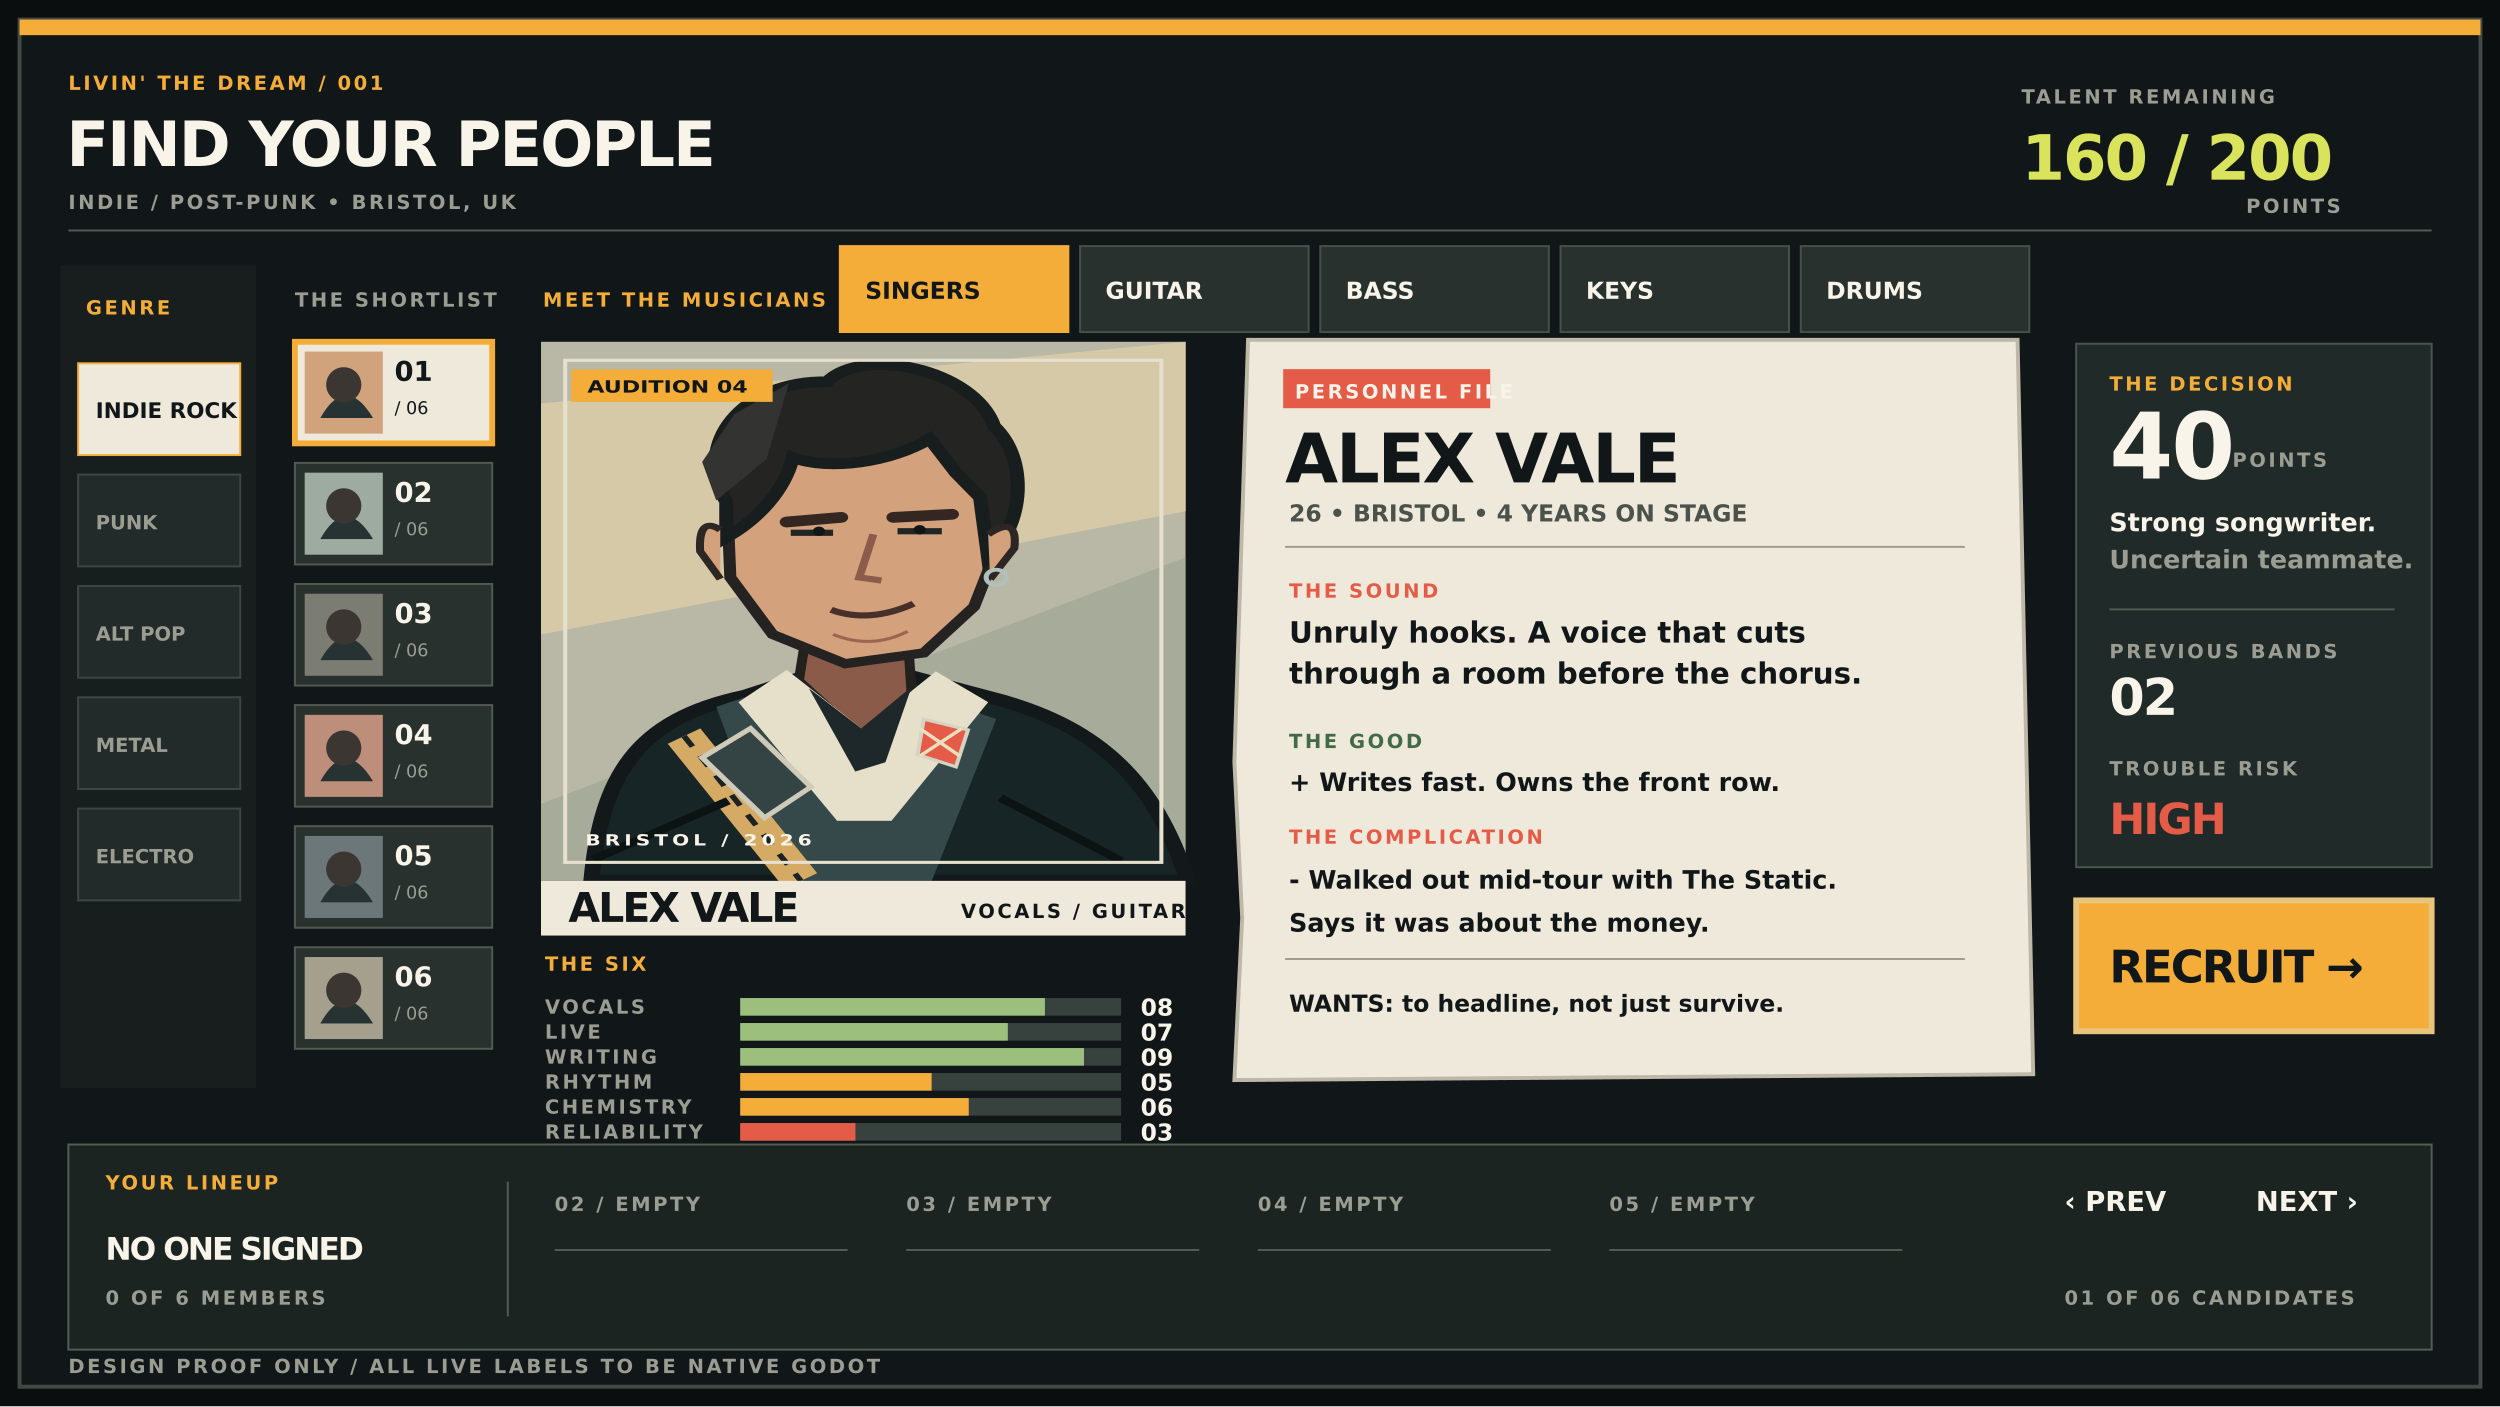
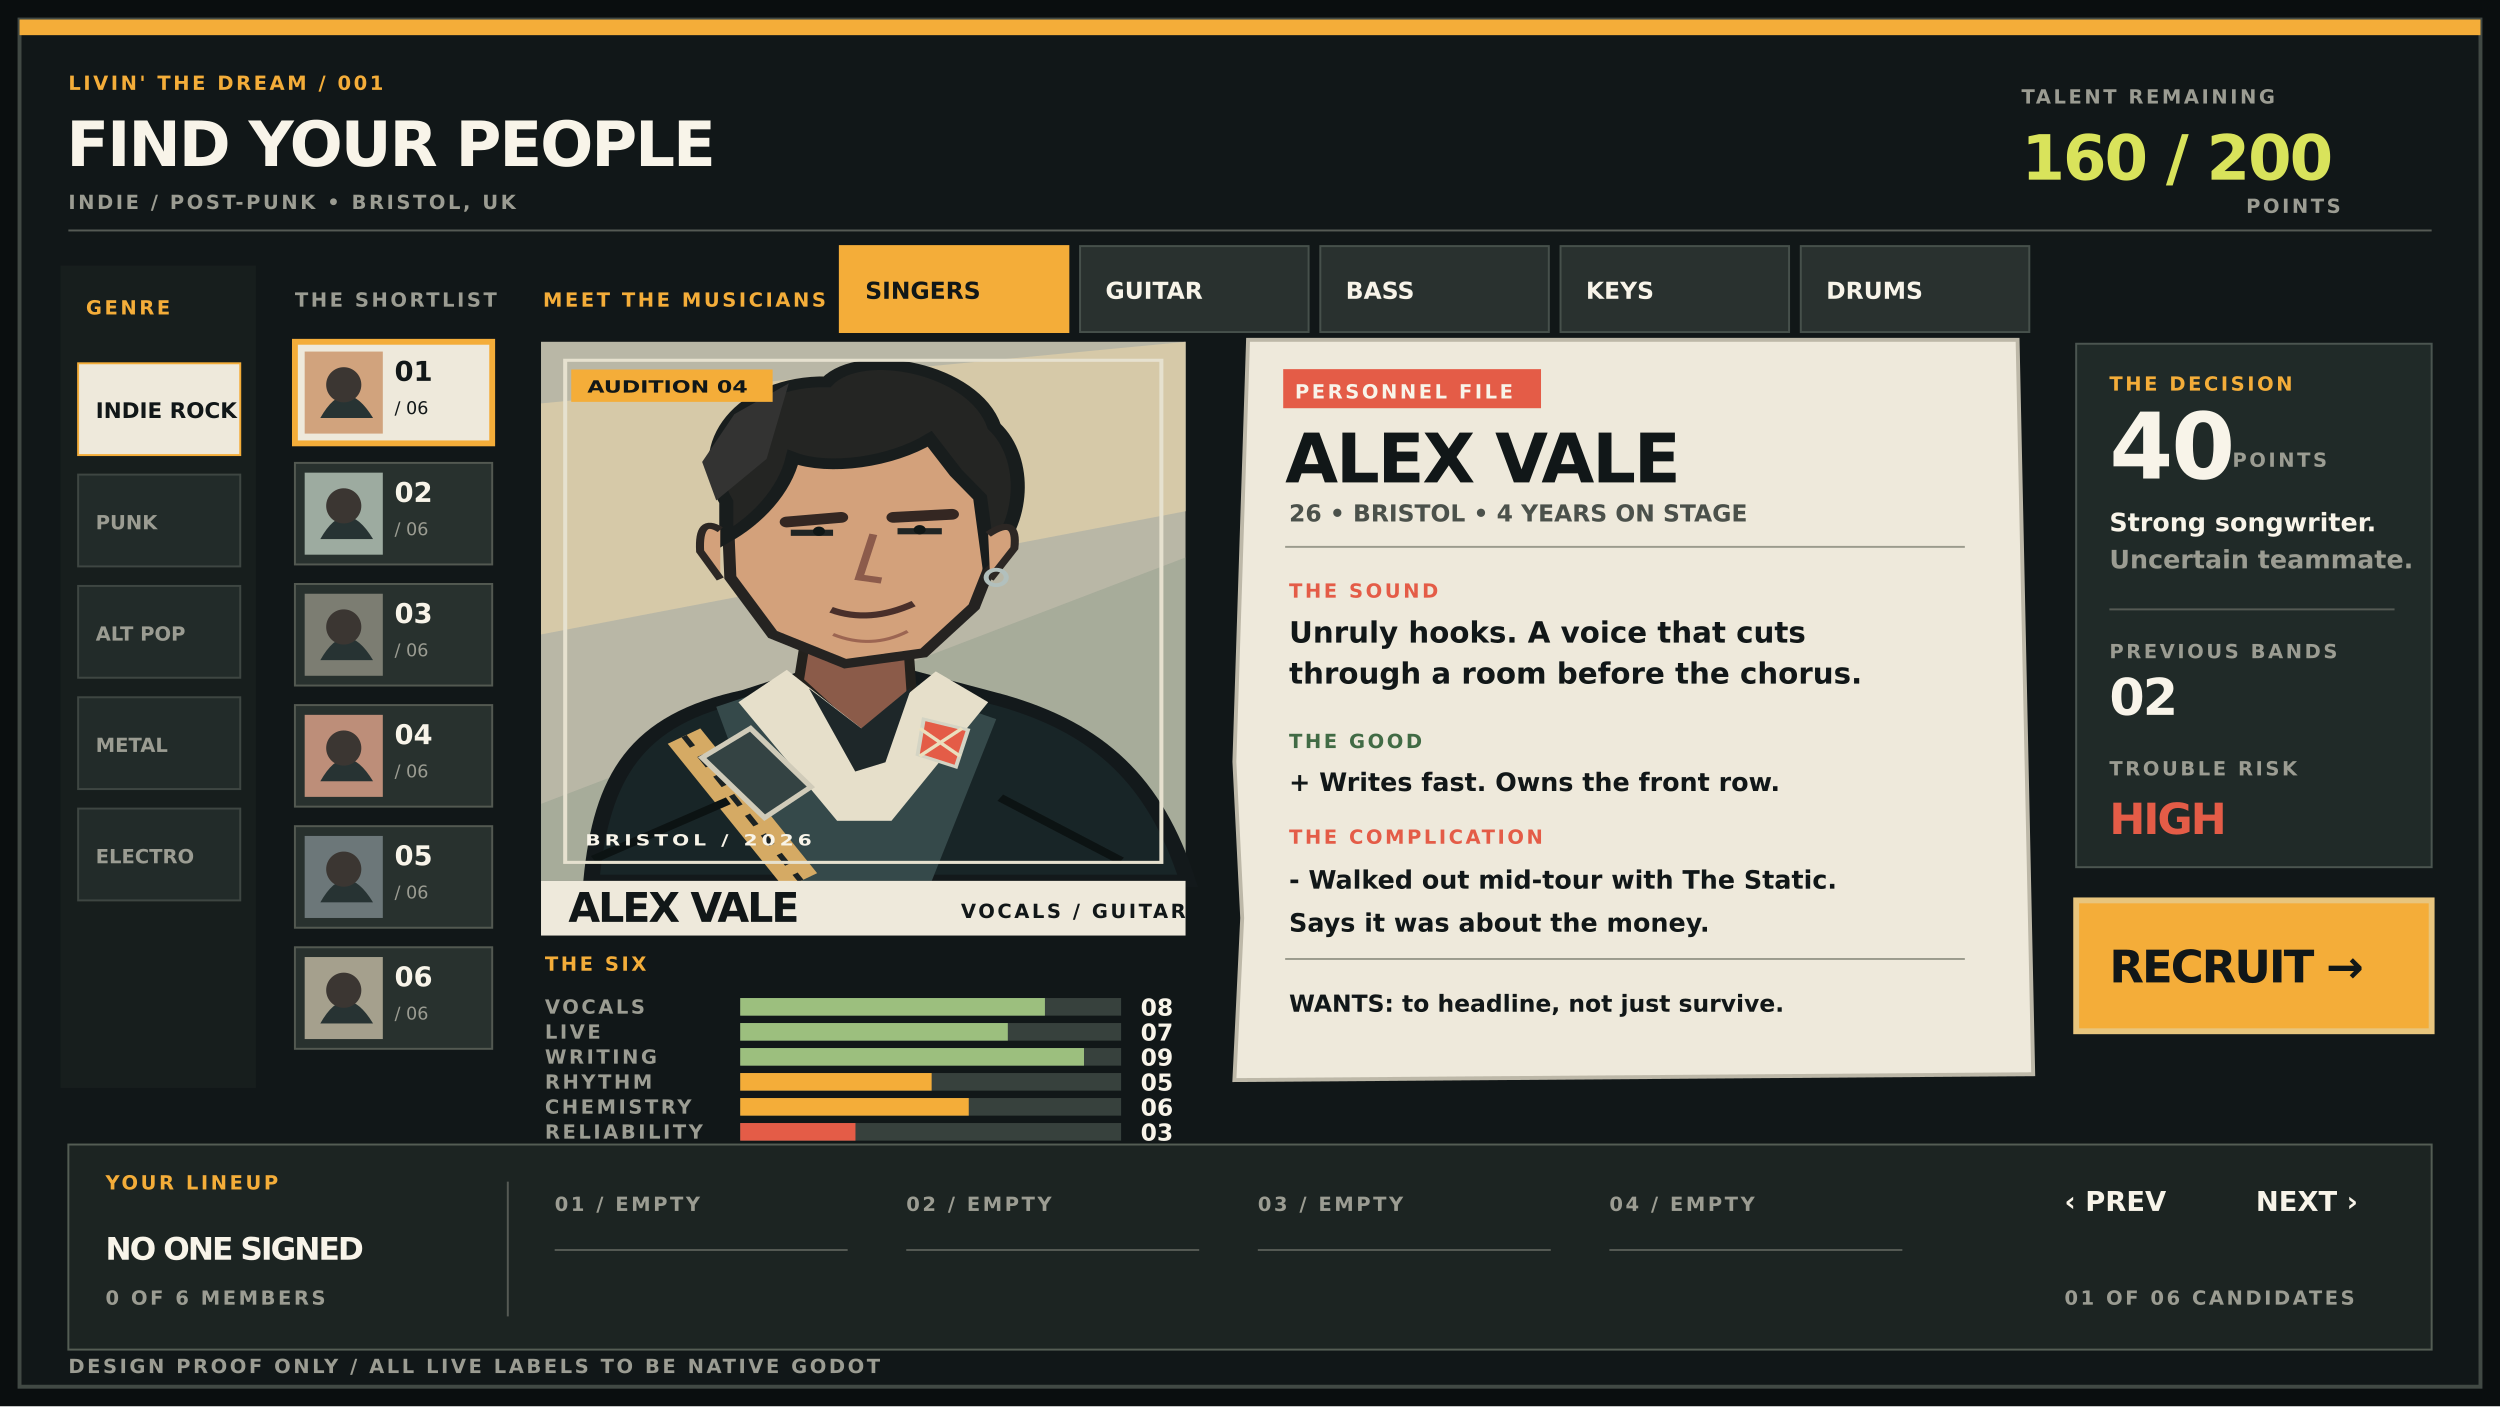
<svg xmlns="http://www.w3.org/2000/svg" width="1280" height="720" viewBox="0 0 1280 720" role="img" aria-label="Non-interactive BandMaster editorial art-direction concept, not Godot gameplay screenshot">
  <rect x="0" y="0" width="1280" height="720" fill="#0a0e0f" />
  <rect x="10" y="10" width="1260" height="700" fill="#111718" stroke="#414944" stroke-width="2" />
  <rect x="10" y="10" width="1260" height="8" fill="#f4ad39" />
  <text x="35" y="46" font-family="DejaVu Sans,sans-serif" font-size="10" font-weight="800" fill="#f4ad39" letter-spacing="1.3">LIVIN' THE DREAM / 001</text>
  <text x="34" y="85" font-family="DejaVu Sans,sans-serif" font-size="32" font-weight="800" fill="#f8f4e9" letter-spacing="-1">FIND YOUR PEOPLE</text>
  <text x="35" y="107" font-family="DejaVu Sans,sans-serif" font-size="10" font-weight="800" fill="#9b9c92" letter-spacing="1.3">INDIE / POST-PUNK  •  BRISTOL, UK</text>
  <path d="M35 118L1245 118" stroke="#555a54" stroke-width="1" />
  <text x="1035" y="53" font-family="DejaVu Sans,sans-serif" font-size="10" font-weight="800" fill="#9b9c92" letter-spacing="1.3">TALENT REMAINING</text>
  <text x="1035" y="92" font-family="DejaVu Sans,sans-serif" font-size="32" font-weight="800" fill="#d9e35b" letter-spacing="-1">160 / 200</text>
  <text x="1150" y="109" font-family="DejaVu Sans,sans-serif" font-size="10" font-weight="800" fill="#9b9c92" letter-spacing="1.3">POINTS</text>
  <rect x="31" y="136" width="100" height="421" fill="#171e1d" />
  <text x="44" y="161" font-family="DejaVu Sans,sans-serif" font-size="10" font-weight="800" fill="#f4ad39" letter-spacing="1.3">GENRE</text>
  <rect x="40" y="186" width="83" height="47" fill="#eee9db" stroke="#f4ad39" />
  <text x="49" y="214" font-family="DejaVu Sans,sans-serif" font-size="11" font-weight="800" fill="#111718">INDIE ROCK</text>
  <rect x="40" y="243" width="83" height="47" fill="#222b29" stroke="#3e4642" />
  <text x="49" y="271" font-family="DejaVu Sans,sans-serif" font-size="10" font-weight="800" fill="#9b9c92">PUNK</text>
  <rect x="40" y="300" width="83" height="47" fill="#222b29" stroke="#3e4642" />
  <text x="49" y="328" font-family="DejaVu Sans,sans-serif" font-size="10" font-weight="800" fill="#9b9c92">ALT POP</text>
  <rect x="40" y="357" width="83" height="47" fill="#222b29" stroke="#3e4642" />
  <text x="49" y="385" font-family="DejaVu Sans,sans-serif" font-size="10" font-weight="800" fill="#9b9c92">METAL</text>
  <rect x="40" y="414" width="83" height="47" fill="#222b29" stroke="#3e4642" />
  <text x="49" y="442" font-family="DejaVu Sans,sans-serif" font-size="10" font-weight="800" fill="#9b9c92">ELECTRO</text>
  <text x="151" y="157" font-family="DejaVu Sans,sans-serif" font-size="10" font-weight="800" fill="#9b9c92" letter-spacing="1.3">THE SHORTLIST</text>
  <rect x="151" y="175" width="101" height="52" fill="#eee9db" stroke="#f4ad39" stroke-width="3" />
  <rect x="156" y="180" width="40" height="42" fill="#d1a37d" />
  <path d="M164 214q13 -23 27 0" fill="#273333" />
  <circle cx="176" cy="197" r="9" fill="#3b3632" />
  <text x="202" y="195" font-family="DejaVu Sans,sans-serif" font-size="14" font-weight="800" fill="#111718">01</text>
  <text x="202" y="212" font-family="DejaVu Sans,sans-serif" font-size="9" font-weight="500" fill="#111718">/ 06</text>
  <rect x="151" y="237" width="101" height="52" fill="#28312e" stroke="#535951" stroke-width="1" />
  <rect x="156" y="242" width="40" height="42" fill="#9daba0" />
  <path d="M164 276q13 -23 27 0" fill="#273333" />
  <circle cx="176" cy="259" r="9" fill="#3b3632" />
  <text x="202" y="257" font-family="DejaVu Sans,sans-serif" font-size="14" font-weight="800" fill="#f8f4e9">02</text>
  <text x="202" y="274" font-family="DejaVu Sans,sans-serif" font-size="9" font-weight="500" fill="#9b9c92">/ 06</text>
  <rect x="151" y="299" width="101" height="52" fill="#28312e" stroke="#535951" stroke-width="1" />
  <rect x="156" y="304" width="40" height="42" fill="#7c7d72" />
  <path d="M164 338q13 -23 27 0" fill="#273333" />
  <circle cx="176" cy="321" r="9" fill="#3b3632" />
  <text x="202" y="319" font-family="DejaVu Sans,sans-serif" font-size="14" font-weight="800" fill="#f8f4e9">03</text>
  <text x="202" y="336" font-family="DejaVu Sans,sans-serif" font-size="9" font-weight="500" fill="#9b9c92">/ 06</text>
  <rect x="151" y="361" width="101" height="52" fill="#28312e" stroke="#535951" stroke-width="1" />
  <rect x="156" y="366" width="40" height="42" fill="#bd8e79" />
  <path d="M164 400q13 -23 27 0" fill="#273333" />
  <circle cx="176" cy="383" r="9" fill="#3b3632" />
  <text x="202" y="381" font-family="DejaVu Sans,sans-serif" font-size="14" font-weight="800" fill="#f8f4e9">04</text>
  <text x="202" y="398" font-family="DejaVu Sans,sans-serif" font-size="9" font-weight="500" fill="#9b9c92">/ 06</text>
  <rect x="151" y="423" width="101" height="52" fill="#28312e" stroke="#535951" stroke-width="1" />
  <rect x="156" y="428" width="40" height="42" fill="#6c7779" />
  <path d="M164 462q13 -23 27 0" fill="#273333" />
  <circle cx="176" cy="445" r="9" fill="#3b3632" />
  <text x="202" y="443" font-family="DejaVu Sans,sans-serif" font-size="14" font-weight="800" fill="#f8f4e9">05</text>
  <text x="202" y="460" font-family="DejaVu Sans,sans-serif" font-size="9" font-weight="500" fill="#9b9c92">/ 06</text>
  <rect x="151" y="485" width="101" height="52" fill="#28312e" stroke="#535951" stroke-width="1" />
  <rect x="156" y="490" width="40" height="42" fill="#a5a08d" />
  <path d="M164 524q13 -23 27 0" fill="#273333" />
  <circle cx="176" cy="507" r="9" fill="#3b3632" />
  <text x="202" y="505" font-family="DejaVu Sans,sans-serif" font-size="14" font-weight="800" fill="#f8f4e9">06</text>
  <text x="202" y="522" font-family="DejaVu Sans,sans-serif" font-size="9" font-weight="500" fill="#9b9c92">/ 06</text>
  <text x="278" y="157" font-family="DejaVu Sans,sans-serif" font-size="10" font-weight="800" fill="#f4ad39" letter-spacing="1.3">MEET THE MUSICIANS</text>
  <rect x="430" y="126" width="117" height="44" fill="#f4ad39" stroke="#f4ad39" />
  <text x="443" y="153" font-family="DejaVu Sans,sans-serif" font-size="12" font-weight="800" fill="#111718">SINGERS</text>
  <rect x="553" y="126" width="117" height="44" fill="#29312f" stroke="#46504b" />
  <text x="566" y="153" font-family="DejaVu Sans,sans-serif" font-size="12" font-weight="800" fill="#f8f4e9">GUITAR</text>
  <rect x="676" y="126" width="117" height="44" fill="#29312f" stroke="#46504b" />
  <text x="689" y="153" font-family="DejaVu Sans,sans-serif" font-size="12" font-weight="800" fill="#f8f4e9">BASS</text>
  <rect x="799" y="126" width="117" height="44" fill="#29312f" stroke="#46504b" />
  <text x="812" y="153" font-family="DejaVu Sans,sans-serif" font-size="12" font-weight="800" fill="#f8f4e9">KEYS</text>
  <rect x="922" y="126" width="117" height="44" fill="#29312f" stroke="#46504b" />
  <text x="935" y="153" font-family="DejaVu Sans,sans-serif" font-size="12" font-weight="800" fill="#f8f4e9">DRUMS</text>
  <g transform="translate(277 175) scale(1.03125 0.7885714)">
    <rect width="320" height="350" fill="#b9b7a6" />
    <path d="M0 40L320 0V110L0 190Z" fill="#d6c9a8" />
    <path d="M0 300L320 140V350H0Z" fill="#8b9a88" opacity=".4" />
    <path d="M25 350C30 282 47 245 101 230L127 219L183 217L229 233C277 251 305 285 321 350Z" fill="#182527" stroke="#13191b" stroke-width="8" />
    <path d="M87 237L133 217L177 223L226 245L194 350L119 350Z" fill="#35494a" />
    <path d="M128 220L134 171L181 171L184 228L159 257Z" fill="#8b5b49" stroke="#23211d" stroke-width="5" />
    <path d="M122 213L160 252L196 214L222 234L174 311L147 311L98 234Z" fill="#e6dfca" />
    <path d="M133 225L159 251L184 224L171 273L156 279Z" fill="#1e2729" />
    <path d="M92 92C93 49 123 29 166 32C217 33 239 73 228 129L215 172L190 202L151 209L115 190L94 153Z" fill="#d3a17b" stroke="#252321" stroke-width="6" />
    <path d="M92 104C75 66 100 25 142 26C159 3 215 17 225 55C242 76 240 119 222 140L218 101L206 85L193 63C174 78 143 84 125 75C121 97 107 116 92 127Z" fill="#242523" stroke="#181d1d" stroke-width="7" />
    <path d="M87 103L80 78L96 47L123 27L112 76Z" fill="#333332" />
    <path d="M122 117L149 114M175 114L204 112" stroke="#342722" stroke-width="7" stroke-linecap="round" />
    <path d="M124 124L145 124M177 123L199 123" stroke="#202524" stroke-width="4" />
    <circle cx="138" cy="123" r="3" fill="#101716" />
    <circle cx="188" cy="122" r="3" fill="#101716" />
    <path d="M165 125L158 153L169 155" fill="none" stroke="#8c5b4b" stroke-width="4" />
    <path d="M144 174Q163 183 185 170" fill="none" stroke="#492f2a" stroke-width="4" />
    <path d="M145 190Q164 200 182 188" fill="none" stroke="#9c6552" stroke-width="2" />
    <path d="M89 122Q78 113 79 136L89 154M222 125Q237 112 235 134L223 154" fill="#d3a17b" stroke="#2c2724" stroke-width="4" />
    <circle cx="226" cy="153" r="5" fill="none" stroke="#b2c0bd" stroke-width="2.5" />
    <path d="M71 256L129 350" stroke="#d5aa64" stroke-width="19" />
    <path d="M71 256L129 350" stroke="#1b2223" stroke-width="3" stroke-dasharray="8 7" />
    <path d="M80 270L104 251L134 289L111 309Z" fill="#344343" stroke="#d0cbb9" stroke-width="3" />
    <path d="M190 245L212 252L206 276L187 268Z" fill="#e45c47" stroke="#d4d4c4" stroke-width="2" />
    <path d="M188 251L208 269M209 251L188 269" stroke="#eadfbe" stroke-width="2" />
    <path d="M26 336L93 298M228 296L288 337" stroke="#0c1313" stroke-width="5" />
    <rect x="12" y="12" width="296" height="326" fill="none" stroke="#e6e1cf" stroke-width="2" />
    <rect x="15" y="18" width="100" height="21" fill="#f4ad39" />
    <text x="23" y="33" font-family="DejaVu Sans,sans-serif" font-size="11" font-weight="800" fill="#111718">AUDITION 04</text>
    <text x="22" y="327" font-family="DejaVu Sans,sans-serif" font-size="10" font-weight="800" fill="#f8f4e9" letter-spacing="2">BRISTOL / 2026</text>
  </g>
  <rect x="277" y="451" width="330" height="28" fill="#eee9db" />
  <text x="291" y="472" font-family="DejaVu Sans,sans-serif" font-size="21" font-weight="800" fill="#111718" letter-spacing="-1">ALEX VALE</text>
  <text x="492" y="470" font-family="DejaVu Sans,sans-serif" font-size="10" font-weight="800" fill="#111718" letter-spacing="1.3">VOCALS / GUITAR</text>
  <text x="279" y="497" font-family="DejaVu Sans,sans-serif" font-size="10" font-weight="800" fill="#f4ad39" letter-spacing="1.3">THE SIX</text>
  <text x="279" y="519" font-family="DejaVu Sans,sans-serif" font-size="10" font-weight="800" fill="#9b9c92" letter-spacing="1.3">VOCALS</text>
  <rect x="379" y="511" width="195" height="9" fill="#37413d" />
  <rect x="379" y="511" width="156" height="9" fill="#9cbf7e" />
  <text x="584" y="520" font-family="DejaVu Sans,sans-serif" font-size="12" font-weight="800" fill="#f8f4e9">08</text>
  <text x="279" y="531.8" font-family="DejaVu Sans,sans-serif" font-size="10" font-weight="800" fill="#9b9c92" letter-spacing="1.3">LIVE</text>
  <rect x="379" y="523.8" width="195" height="9" fill="#37413d" />
  <rect x="379" y="523.8" width="137" height="9" fill="#9cbf7e" />
  <text x="584" y="532.8" font-family="DejaVu Sans,sans-serif" font-size="12" font-weight="800" fill="#f8f4e9">07</text>
  <text x="279" y="544.6" font-family="DejaVu Sans,sans-serif" font-size="10" font-weight="800" fill="#9b9c92" letter-spacing="1.3">WRITING</text>
  <rect x="379" y="536.6" width="195" height="9" fill="#37413d" />
  <rect x="379" y="536.6" width="176" height="9" fill="#9cbf7e" />
  <text x="584" y="545.6" font-family="DejaVu Sans,sans-serif" font-size="12" font-weight="800" fill="#f8f4e9">09</text>
  <text x="279" y="557.4" font-family="DejaVu Sans,sans-serif" font-size="10" font-weight="800" fill="#9b9c92" letter-spacing="1.3">RHYTHM</text>
  <rect x="379" y="549.4" width="195" height="9" fill="#37413d" />
  <rect x="379" y="549.4" width="98" height="9" fill="#f4ad39" />
  <text x="584" y="558.4" font-family="DejaVu Sans,sans-serif" font-size="12" font-weight="800" fill="#f8f4e9">05</text>
  <text x="279" y="570.2" font-family="DejaVu Sans,sans-serif" font-size="10" font-weight="800" fill="#9b9c92" letter-spacing="1.3">CHEMISTRY</text>
  <rect x="379" y="562.2" width="195" height="9" fill="#37413d" />
  <rect x="379" y="562.2" width="117" height="9" fill="#f4ad39" />
  <text x="584" y="571.2" font-family="DejaVu Sans,sans-serif" font-size="12" font-weight="800" fill="#f8f4e9">06</text>
  <text x="279" y="583" font-family="DejaVu Sans,sans-serif" font-size="10" font-weight="800" fill="#9b9c92" letter-spacing="1.3">RELIABILITY</text>
  <rect x="379" y="575" width="195" height="9" fill="#37413d" />
  <rect x="379" y="575" width="59" height="9" fill="#e45c47" />
  <text x="584" y="584" font-family="DejaVu Sans,sans-serif" font-size="12" font-weight="800" fill="#f8f4e9">03</text>
  <path d="M639 174L1033 174L1041 550L632 553L636 470L632 390Z" fill="#eee9db" stroke="#bdb8a8" stroke-width="2" />
-   <rect x="657" y="189" width="106" height="20" fill="#e45c47" />
+   <rect x="657" y="189" width="132" height="20" fill="#e45c47" />
  <text x="663" y="204" font-family="DejaVu Sans,sans-serif" font-size="10" font-weight="800" fill="#f8f4e9" letter-spacing="1.3">PERSONNEL FILE</text>
  <text x="658" y="247" font-family="DejaVu Sans,sans-serif" font-size="35" font-weight="800" fill="#111718" letter-spacing="-1">ALEX VALE</text>
  <text x="660" y="267" font-family="DejaVu Sans,sans-serif" font-size="12" font-weight="600" fill="#4b514b">26  •  BRISTOL  •  4 YEARS ON STAGE</text>
  <path d="M658 280L1006 280" stroke="#9b9b8d" stroke-width="1" />
  <text x="660" y="306" font-family="DejaVu Sans,sans-serif" font-size="10" font-weight="800" fill="#e45c47" letter-spacing="1.3">THE SOUND</text>
  <text x="660" y="329" font-family="DejaVu Sans,sans-serif" font-size="15" font-weight="600" fill="#111718">Unruly hooks. A voice that cuts</text>
  <text x="660" y="350" font-family="DejaVu Sans,sans-serif" font-size="15" font-weight="600" fill="#111718">through a room before the chorus.</text>
  <text x="660" y="383" font-family="DejaVu Sans,sans-serif" font-size="10" font-weight="800" fill="#416b45" letter-spacing="1.3">THE GOOD</text>
  <text x="660" y="405" font-family="DejaVu Sans,sans-serif" font-size="13" font-weight="600" fill="#111718">+ Writes fast. Owns the front row.</text>
  <text x="660" y="432" font-family="DejaVu Sans,sans-serif" font-size="10" font-weight="800" fill="#e45c47" letter-spacing="1.3">THE COMPLICATION</text>
  <text x="660" y="455" font-family="DejaVu Sans,sans-serif" font-size="13" font-weight="600" fill="#111718">- Walked out mid-tour with The Static.</text>
  <text x="660" y="477" font-family="DejaVu Sans,sans-serif" font-size="13" font-weight="600" fill="#111718">  Says it was about the money.</text>
  <path d="M658 491L1006 491" stroke="#9b9b8d" stroke-width="1" />
  <text x="660" y="518" font-family="DejaVu Sans,sans-serif" font-size="12" font-weight="600" fill="#111718">WANTS: to headline, not just survive.</text>
  <rect x="1063" y="176" width="182" height="268" fill="#202a28" stroke="#4b5550" />
  <text x="1080" y="200" font-family="DejaVu Sans,sans-serif" font-size="10" font-weight="800" fill="#f4ad39" letter-spacing="1.3">THE DECISION</text>
  <text x="1080" y="245" font-family="DejaVu Sans,sans-serif" font-size="47" font-weight="800" fill="#f8f4e9" letter-spacing="-1">40</text>
  <text x="1143" y="239" font-family="DejaVu Sans,sans-serif" font-size="10" font-weight="800" fill="#9b9c92" letter-spacing="1.3">POINTS</text>
  <text x="1080" y="272" font-family="DejaVu Sans,sans-serif" font-size="13" font-weight="600" fill="#f8f4e9">Strong songwriter.</text>
  <text x="1080" y="291" font-family="DejaVu Sans,sans-serif" font-size="13" font-weight="600" fill="#9b9c92">Uncertain teammate.</text>
  <path d="M1080 312L1226 312" stroke="#555a54" stroke-width="1" />
  <text x="1080" y="337" font-family="DejaVu Sans,sans-serif" font-size="10" font-weight="800" fill="#9b9c92" letter-spacing="1.3">PREVIOUS BANDS</text>
  <text x="1080" y="366" font-family="DejaVu Sans,sans-serif" font-size="26" font-weight="800" fill="#f8f4e9" letter-spacing="-1">02</text>
  <text x="1080" y="397" font-family="DejaVu Sans,sans-serif" font-size="10" font-weight="800" fill="#9b9c92" letter-spacing="1.3">TROUBLE RISK</text>
  <text x="1080" y="427" font-family="DejaVu Sans,sans-serif" font-size="22" font-weight="800" fill="#e45c47" letter-spacing="-1">HIGH</text>
  <rect x="1063" y="461" width="182" height="67" fill="#f4ad39" stroke="#e8c57d" stroke-width="3" />
  <text x="1080" y="503" font-family="DejaVu Sans,sans-serif" font-size="23" font-weight="800" fill="#111718" letter-spacing="-1">RECRUIT →</text>
  <rect x="35" y="586" width="1210" height="105" fill="#1c2422" stroke="#545d54" />
  <text x="54" y="609" font-family="DejaVu Sans,sans-serif" font-size="10" font-weight="800" fill="#f4ad39" letter-spacing="1.3">YOUR LINEUP</text>
  <text x="54" y="645" font-family="DejaVu Sans,sans-serif" font-size="16" font-weight="800" fill="#f8f4e9" letter-spacing="-1">NO ONE SIGNED</text>
  <text x="54" y="668" font-family="DejaVu Sans,sans-serif" font-size="10" font-weight="800" fill="#9b9c92" letter-spacing="1.3">0 OF 6 MEMBERS</text>
  <path d="M260 605L260 674" stroke="#555a54" stroke-width="1" />
-   <text x="284" y="620" font-family="DejaVu Sans,sans-serif" font-size="10" font-weight="800" fill="#9b9c92" letter-spacing="1.3">02 / EMPTY</text>
+   <text x="284" y="620" font-family="DejaVu Sans,sans-serif" font-size="10" font-weight="800" fill="#9b9c92" letter-spacing="1.3">01 / EMPTY</text>
  <path d="M284 640L434 640" stroke="#555a54" stroke-width="1" />
-   <text x="464" y="620" font-family="DejaVu Sans,sans-serif" font-size="10" font-weight="800" fill="#9b9c92" letter-spacing="1.3">03 / EMPTY</text>
+   <text x="464" y="620" font-family="DejaVu Sans,sans-serif" font-size="10" font-weight="800" fill="#9b9c92" letter-spacing="1.3">02 / EMPTY</text>
  <path d="M464 640L614 640" stroke="#555a54" stroke-width="1" />
-   <text x="644" y="620" font-family="DejaVu Sans,sans-serif" font-size="10" font-weight="800" fill="#9b9c92" letter-spacing="1.3">04 / EMPTY</text>
+   <text x="644" y="620" font-family="DejaVu Sans,sans-serif" font-size="10" font-weight="800" fill="#9b9c92" letter-spacing="1.3">03 / EMPTY</text>
  <path d="M644 640L794 640" stroke="#555a54" stroke-width="1" />
-   <text x="824" y="620" font-family="DejaVu Sans,sans-serif" font-size="10" font-weight="800" fill="#9b9c92" letter-spacing="1.3">05 / EMPTY</text>
+   <text x="824" y="620" font-family="DejaVu Sans,sans-serif" font-size="10" font-weight="800" fill="#9b9c92" letter-spacing="1.3">04 / EMPTY</text>
  <path d="M824 640L974 640" stroke="#555a54" stroke-width="1" />
  <text x="1057" y="620" font-family="DejaVu Sans,sans-serif" font-size="14" font-weight="800" fill="#f8f4e9">‹ PREV</text>
  <text x="1155" y="620" font-family="DejaVu Sans,sans-serif" font-size="14" font-weight="800" fill="#f8f4e9">NEXT ›</text>
  <text x="1057" y="668" font-family="DejaVu Sans,sans-serif" font-size="10" font-weight="800" fill="#9b9c92" letter-spacing="1.3">01 OF 06 CANDIDATES</text>
  <text x="35" y="703" font-family="DejaVu Sans,sans-serif" font-size="10" font-weight="800" fill="#9b9c92" letter-spacing="1.3">DESIGN PROOF ONLY / ALL LIVE LABELS TO BE NATIVE GODOT</text>
</svg>
